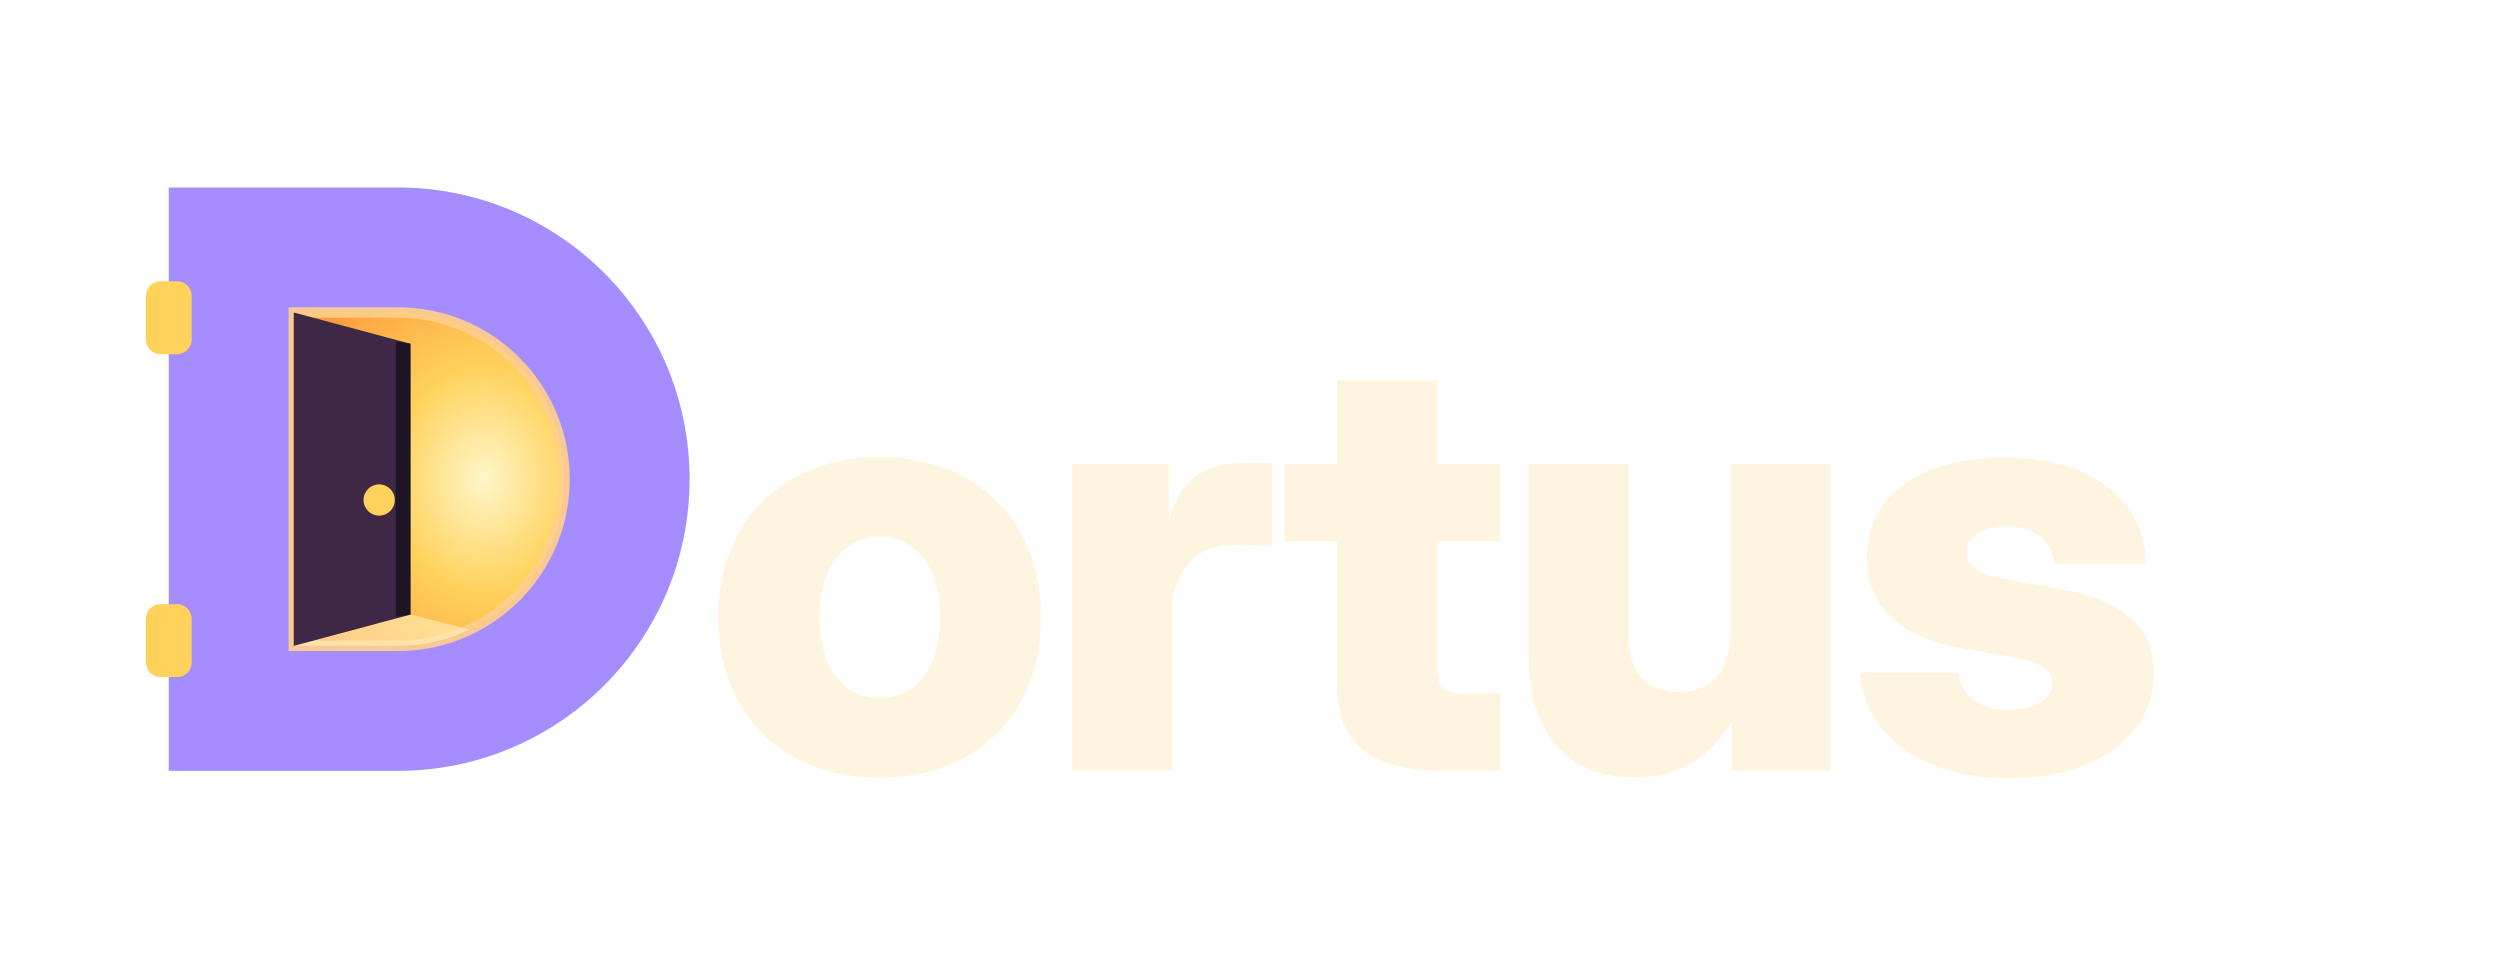
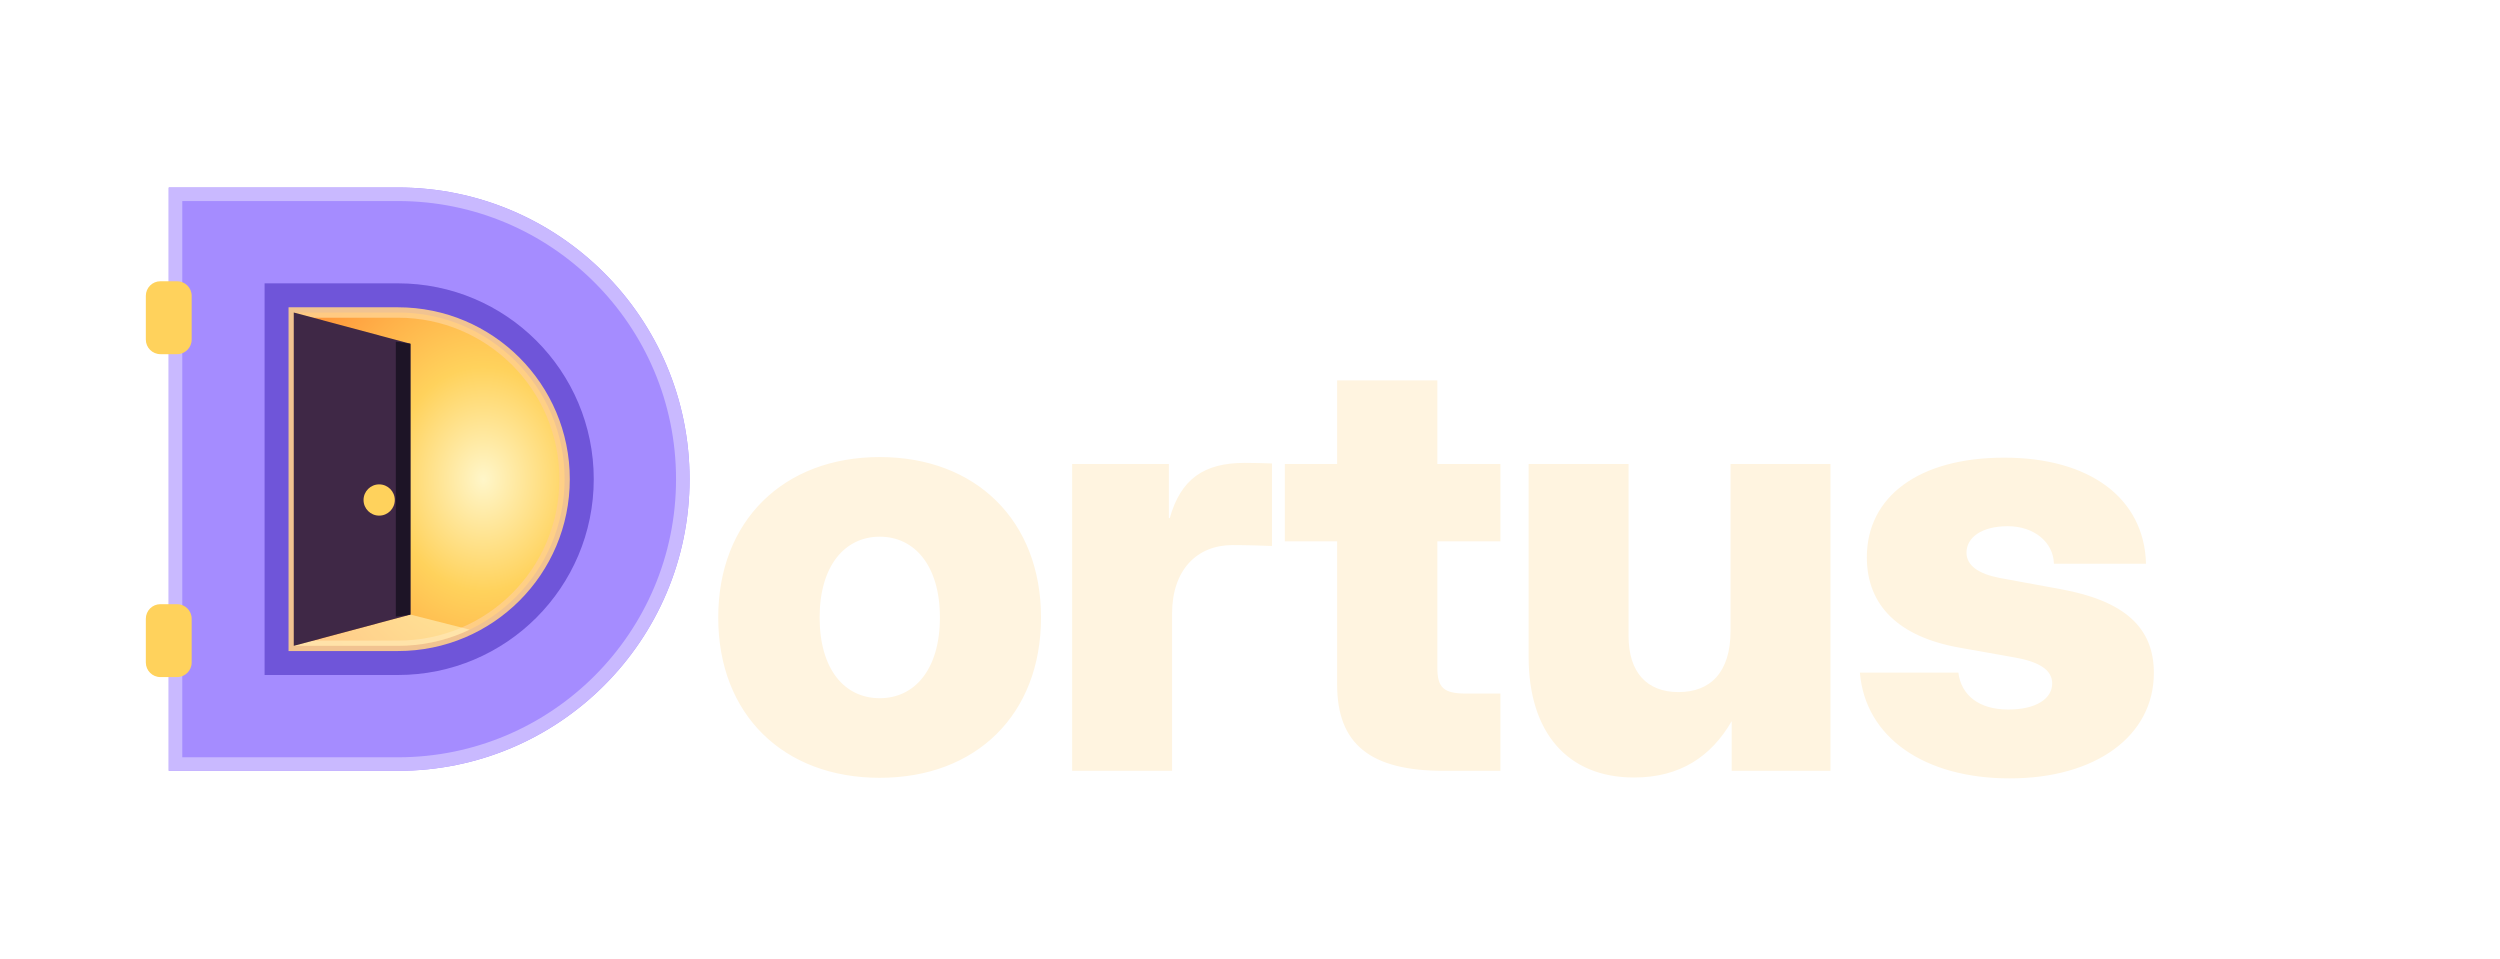
<svg xmlns="http://www.w3.org/2000/svg" width="1200" height="460" viewBox="0 0 1200 460">
  <defs>
    <radialGradient id="licht" cx="0.7" cy="0.5" r="0.75">
      <stop offset="0" stop-color="#fff6c9" />
      <stop offset="0.45" stop-color="#ffd25c" />
      <stop offset="1" stop-color="#ff9a3c" />
    </radialGradient>
    <linearGradient id="straal" x1="0" y1="0" x2="1" y2="0">
      <stop offset="0" stop-color="#ffd25c" stop-opacity="0.55" />
      <stop offset="1" stop-color="#ffd25c" stop-opacity="0" />
    </linearGradient>
    <linearGradient id="vloer" x1="0" y1="0" x2="0" y2="1">
      <stop offset="0" stop-color="#ffd25c" stop-opacity="0.5" />
      <stop offset="1" stop-color="#ffd25c" stop-opacity="0" />
    </linearGradient>
    <linearGradient id="vloerdonker" x1="0" y1="0" x2="0" y2="1">
      <stop offset="0" stop-color="#140d1a" stop-opacity="0.5" />
      <stop offset="1" stop-color="#0f0a14" />
    </linearGradient>
    <radialGradient id="gloed" cx="0.5" cy="0.5" r="0.5">
      <stop offset="0" stop-color="#ffd25c" stop-opacity="0.35" />
      <stop offset="1" stop-color="#ffd25c" stop-opacity="0" />
    </radialGradient>
  </defs>
  <clipPath id="opening3">
    <path d="M141.0,150.0 H191.0 A80.0,80.0 0 0 1 191.0,310.0 H141.0 Z" />
  </clipPath>
  <path d="M81.0,90.0 H191.0 A140.0,140.0 0 0 1 191.0,370.0 H81.0 Z" fill="#a58cff" />
+   <clipPath id="dopening3">
+     <path d="M81.0,90.0 H191.0 A140.0,140.0 0 0 1 191.0,370.0 H81.0 Z" />
+   </clipPath>
+   <path d="M81.0,90.0 H191.0 A140.0,140.0 0 0 1 191.0,370.0 H81.0 Z" fill="none" stroke="#c9b9ff" stroke-width="13.0" clip-path="url(#dopening3)" />
+   <path d="M141.0,150.0 H191.0 A80.0,80.0 0 0 1 191.0,310.0 H141.0 Z" fill="none" stroke="#6f55d9" stroke-width="28.0" clip-path="url(#dopening3)" />
  <path d="M141.0,150.0 H191.0 A80.0,80.0 0 0 1 191.0,310.0 H141.0 Z" fill="url(#licht)" />
  <path d="M141.0,150.0 H191.0 A80.0,80.0 0 0 1 191.0,310.0 H141.0 Z" fill="none" stroke="#ffcf8a" stroke-opacity="0.9" stroke-width="5.0" />
  <path d="M197.0,295.0 L256.0,310.0 L141.0,310.0 Z" fill="#fff6c9" fill-opacity="0.55" clip-path="url(#opening3)" />
  <path d="M141.0,150.0 L197.0,165.0 L197.0,295.0 L141.0,310.0 Z" fill="#3f2846" />
  <path d="M190.0,164.0 L197.0,165.0 L197.0,295.0 L190.0,296.0 Z" fill="#1d1426" />
  <circle cx="182.0" cy="240.0" r="7.5" fill="#ffd25c" />
  <rect x="70.0" y="135.0" width="22.0" height="35.0" rx="7.0" fill="#ffd25c" />
  <rect x="70.0" y="290.0" width="22.0" height="35.0" rx="7.0" fill="#ffd25c" />
  <text x="337.5" y="370.0" font-family="Inter Display" font-weight="800" font-size="285.6" letter-spacing="-5.7" fill="#fff4e0">ortus</text>
</svg>
